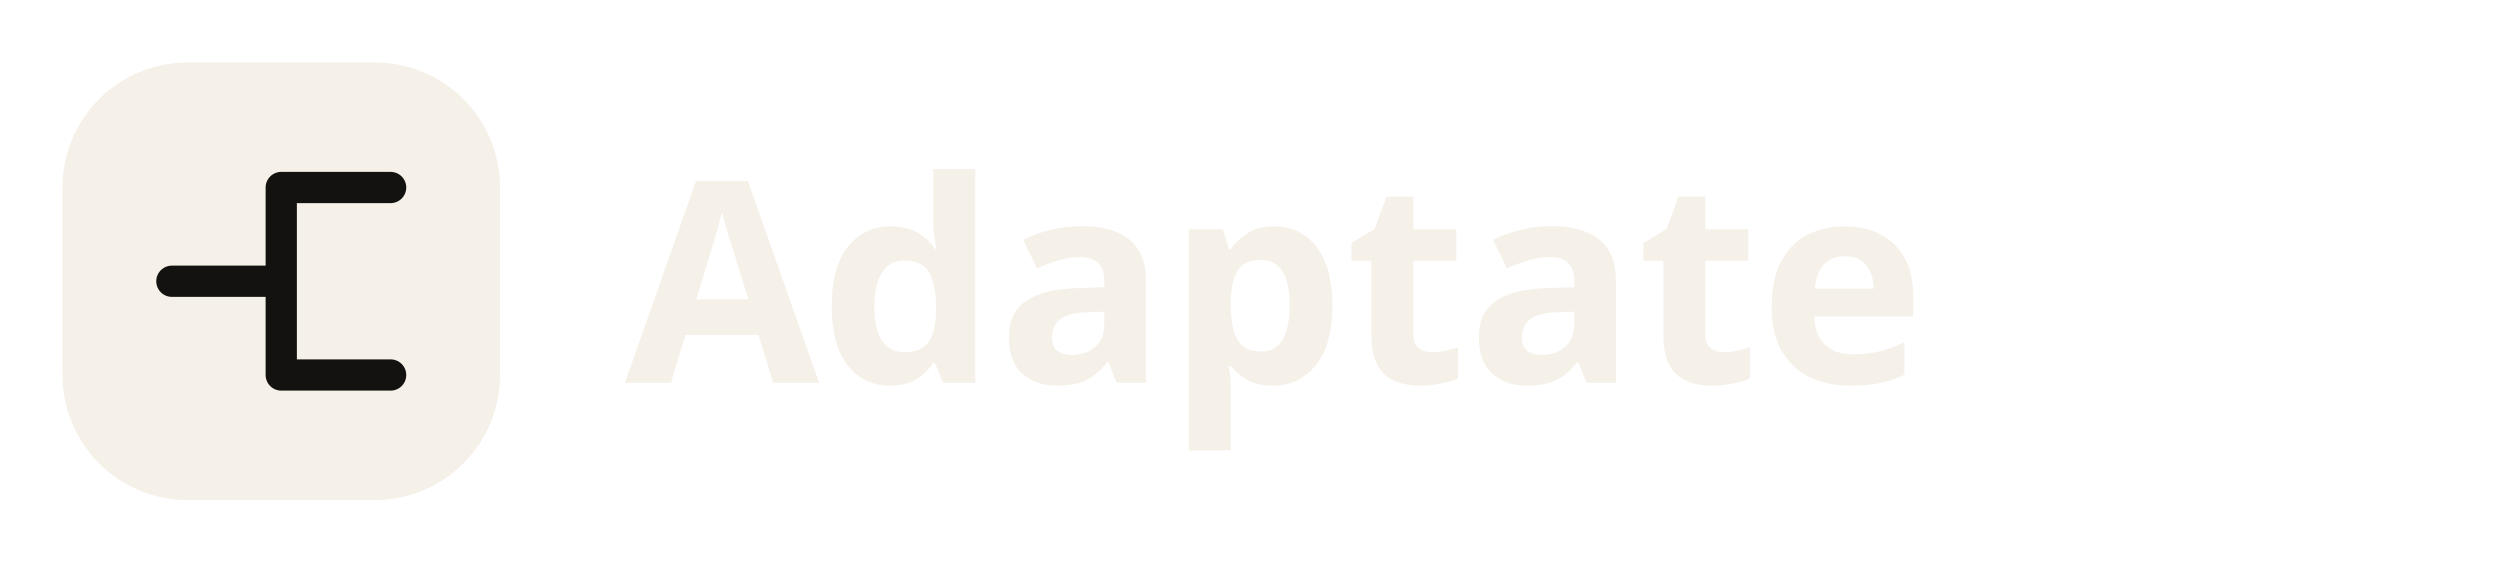
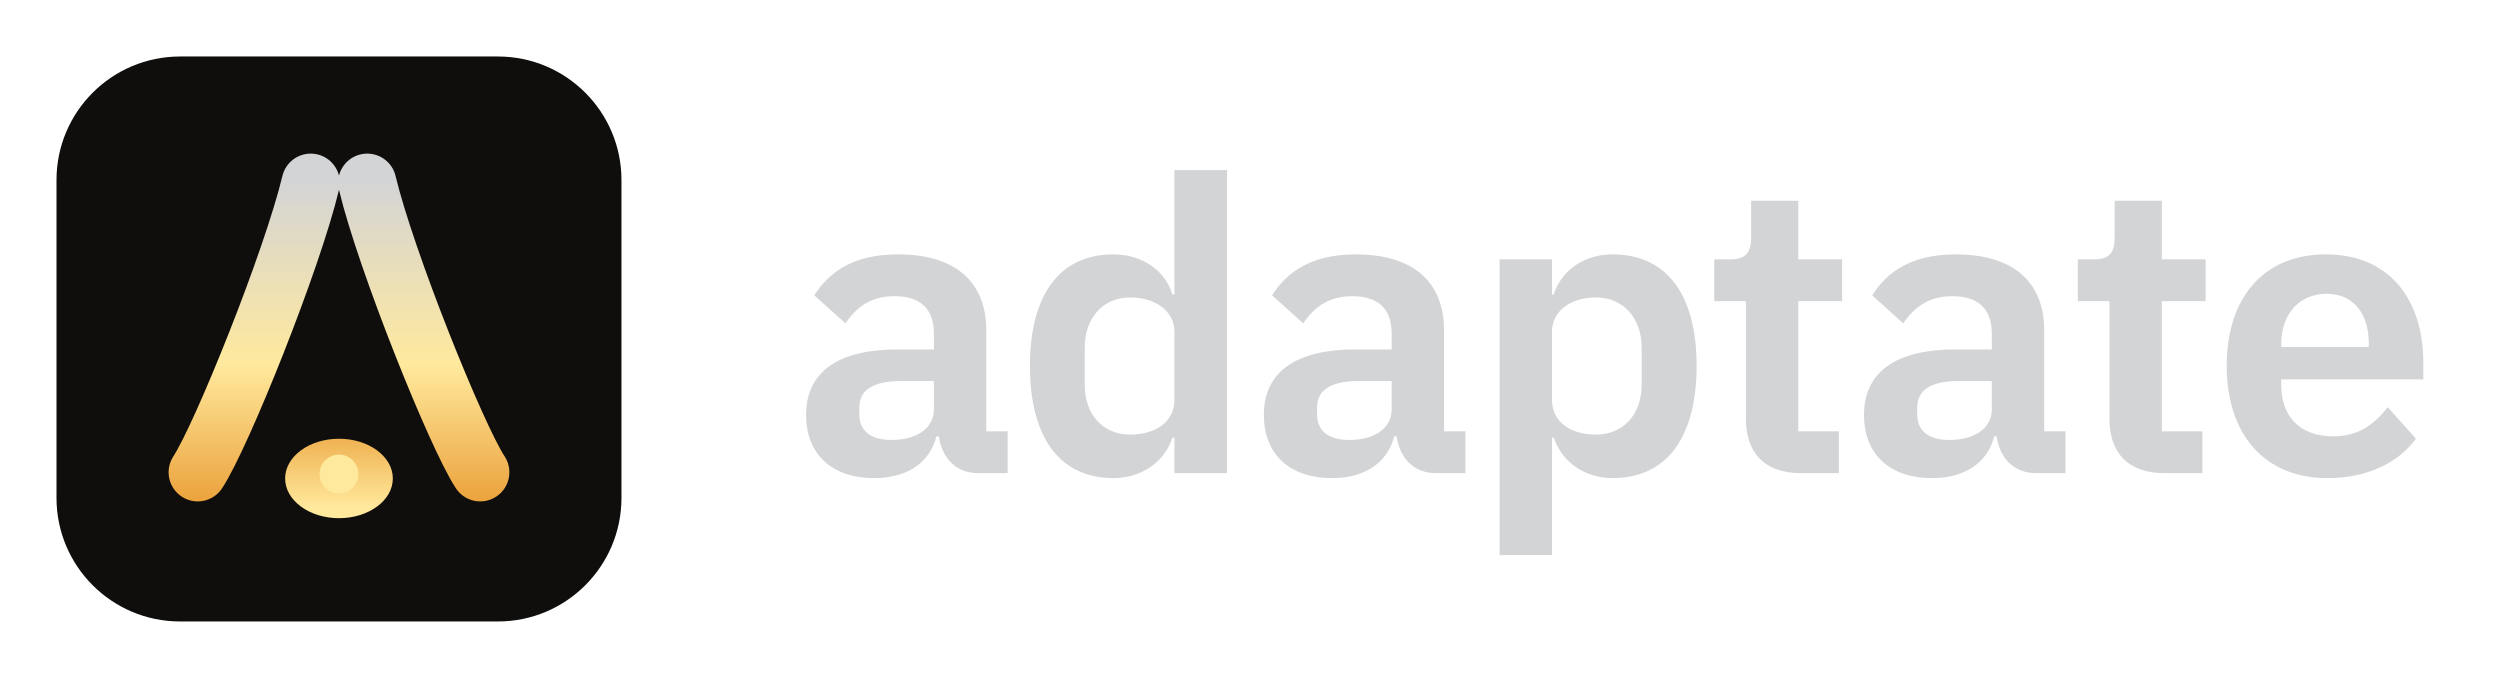
- <svg xmlns="http://www.w3.org/2000/svg" width="320" height="72" viewBox="0 0 320 72" role="img" aria-label="Adaptate">
-   <rect x="8" y="8" width="56" height="56" rx="16" fill="#F5F0E8" />
-   <path d="M22 36H36M36 24V48M36 24H50M36 48H50" fill="none" stroke="#141210" stroke-width="4" stroke-linecap="round" />
-   <text x="80" y="49" fill="#F5F0E8" font-family="ui-sans-serif, system-ui, sans-serif" font-size="36" font-weight="700">Adaptate</text>
+ <svg xmlns="http://www.w3.org/2000/svg" width="177" height="48" viewBox="0 0 177 48" role="img" aria-label="adaptate">
+   <defs>
+     <linearGradient id="wG" x1="16" y1="25" x2="16" y2="7" gradientUnits="userSpaceOnUse">
+       <stop offset="0" stop-color="#ECA43F" />
+       <stop offset="0.42" stop-color="#FFE99D" />
+       <stop offset="1" stop-color="#D3D4D6" />
+     </linearGradient>
+     <linearGradient id="wB" x1="16" y1="25.6" x2="16" y2="20.6" gradientUnits="userSpaceOnUse">
+       <stop offset="0" stop-color="#FFE99D" />
+       <stop offset="1" stop-color="#ECA43F" />
+     </linearGradient>
+   </defs>
+   <g transform="translate(4 4) scale(1.25)">
+     <rect width="32" height="32" rx="7" fill="#0F0E0C" />
+     <path d="M8 23.55C9.35 21.5 13.35 11.55 14.4 7.15" fill="none" stroke="url(#wG)" stroke-width="3.3" stroke-linecap="round" />
+     <path d="M24 23.55C22.65 21.5 18.65 11.55 17.6 7.15" fill="none" stroke="url(#wG)" stroke-width="3.3" stroke-linecap="round" />
+     <ellipse cx="16" cy="23.9" rx="3.05" ry="2.25" fill="url(#wB)" />
+     <circle cx="16" cy="23.65" r="1.1" fill="#FFE99D" />
+   </g>
+   <path d="M61.89 33.85C64.15 33.85 65.80 32.83 66.30 30.89L66.47 30.89C66.70 32.46 67.69 33.50 69.28 33.50L71.34 33.50L71.34 30.54L69.83 30.54L69.83 23.41C69.83 19.96 67.66 18.01 63.57 18.01C60.52 18.01 58.76 19.17 57.65 20.91L59.86 22.89C60.58 21.84 61.57 20.97 63.31 20.97C65.28 20.97 66.12 21.96 66.12 23.64L66.12 24.74L63.54 24.74C59.42 24.74 57.07 26.28 57.07 29.38C57.07 32.08 58.81 33.85 61.89 33.85ZM63.13 31.15C61.68 31.15 60.84 30.54 60.84 29.32L60.84 28.83C60.84 27.64 61.80 26.98 63.74 26.98L66.12 26.98L66.12 28.98C66.12 30.40 64.79 31.15 63.13 31.15ZM83.15 33.50L86.87 33.50L86.87 12.04L83.15 12.04L83.15 20.86L83.01 20.86C82.49 19.12 80.83 18.01 78.83 18.01C75.03 18.01 72.92 20.86 72.92 25.90C72.92 30.98 75.03 33.85 78.83 33.85C80.83 33.85 82.46 32.69 83.01 30.98L83.15 30.98ZM80.02 30.77C78.11 30.77 76.80 29.38 76.80 27.24L76.80 24.63C76.80 22.48 78.11 21.06 80.02 21.06C81.79 21.06 83.15 22.02 83.15 23.49L83.15 28.31C83.15 29.88 81.79 30.77 80.02 30.77ZM94.30 33.85C96.56 33.85 98.21 32.83 98.71 30.89L98.88 30.89C99.11 32.46 100.10 33.50 101.69 33.50L103.75 33.50L103.75 30.54L102.24 30.54L102.24 23.41C102.24 19.96 100.07 18.01 95.98 18.01C92.94 18.01 91.17 19.17 90.06 20.91L92.27 22.89C92.99 21.84 93.98 20.97 95.72 20.97C97.69 20.97 98.53 21.96 98.53 23.64L98.53 24.74L95.95 24.74C91.83 24.74 89.48 26.28 89.48 29.38C89.48 32.08 91.22 33.85 94.30 33.85ZM95.55 31.15C94.09 31.15 93.25 30.54 93.25 29.32L93.25 28.83C93.25 27.64 94.21 26.98 96.15 26.98L98.53 26.98L98.53 28.98C98.53 30.40 97.20 31.15 95.55 31.15ZM106.17 39.30L109.88 39.30L109.88 30.98L110.00 30.98C110.58 32.69 112.17 33.85 114.17 33.85C118 33.85 120.12 30.98 120.12 25.90C120.12 20.86 118 18.01 114.17 18.01C112.17 18.01 110.55 19.12 110.00 20.86L109.88 20.86L109.88 18.36L106.17 18.36ZM112.98 30.77C111.21 30.77 109.88 29.88 109.88 28.31L109.88 23.49C109.88 22.02 111.21 21.06 112.98 21.06C114.90 21.06 116.23 22.48 116.23 24.63L116.23 27.24C116.23 29.38 114.90 30.77 112.98 30.77ZM127.52 33.50L130.19 33.50L130.19 30.54L127.32 30.54L127.32 21.32L130.42 21.32L130.42 18.36L127.32 18.36L127.32 14.21L123.98 14.21L123.98 16.80C123.98 17.84 123.63 18.36 122.53 18.36L121.37 18.36L121.37 21.32L123.61 21.32L123.61 29.64C123.61 32.11 124.97 33.50 127.52 33.50ZM136.78 33.85C139.04 33.85 140.70 32.83 141.19 30.89L141.36 30.89C141.59 32.46 142.58 33.50 144.18 33.50L146.24 33.50L146.24 30.54L144.73 30.54L144.73 23.41C144.73 19.96 142.55 18.01 138.46 18.01C135.42 18.01 133.65 19.17 132.55 20.91L134.75 22.89C135.48 21.84 136.46 20.97 138.20 20.97C140.17 20.97 141.02 21.96 141.02 23.64L141.02 24.74L138.43 24.74C134.32 24.74 131.97 26.28 131.97 29.38C131.97 32.08 133.71 33.85 136.78 33.85ZM138.03 31.15C136.58 31.15 135.74 30.54 135.74 29.32L135.74 28.83C135.74 27.64 136.69 26.98 138.64 26.98L141.02 26.98L141.02 28.98C141.02 30.40 139.68 31.15 138.03 31.15ZM153.26 33.50L155.93 33.50L155.93 30.54L153.06 30.54L153.06 21.32L156.16 21.32L156.16 18.36L153.06 18.36L153.06 14.21L149.72 14.21L149.72 16.80C149.72 17.84 149.38 18.36 148.27 18.36L147.11 18.36L147.11 21.32L149.35 21.32L149.35 29.64C149.35 32.11 150.71 33.50 153.26 33.50ZM164.78 33.85C167.60 33.85 169.80 32.77 171.05 31.06L169.05 28.83C168.12 30.02 167.02 30.89 165.19 30.89C162.75 30.89 161.51 29.41 161.51 27.24L161.51 26.86L171.57 26.86L171.57 25.64C171.57 21.49 169.40 18.01 164.67 18.01C160.23 18.01 157.65 21.12 157.65 25.90C157.65 30.75 160.32 33.85 164.78 33.85ZM164.73 20.80C166.64 20.80 167.71 22.22 167.71 24.31L167.71 24.57L161.51 24.57L161.51 24.34C161.51 22.25 162.78 20.80 164.73 20.80Z" fill="#D3D4D6" />
</svg>
